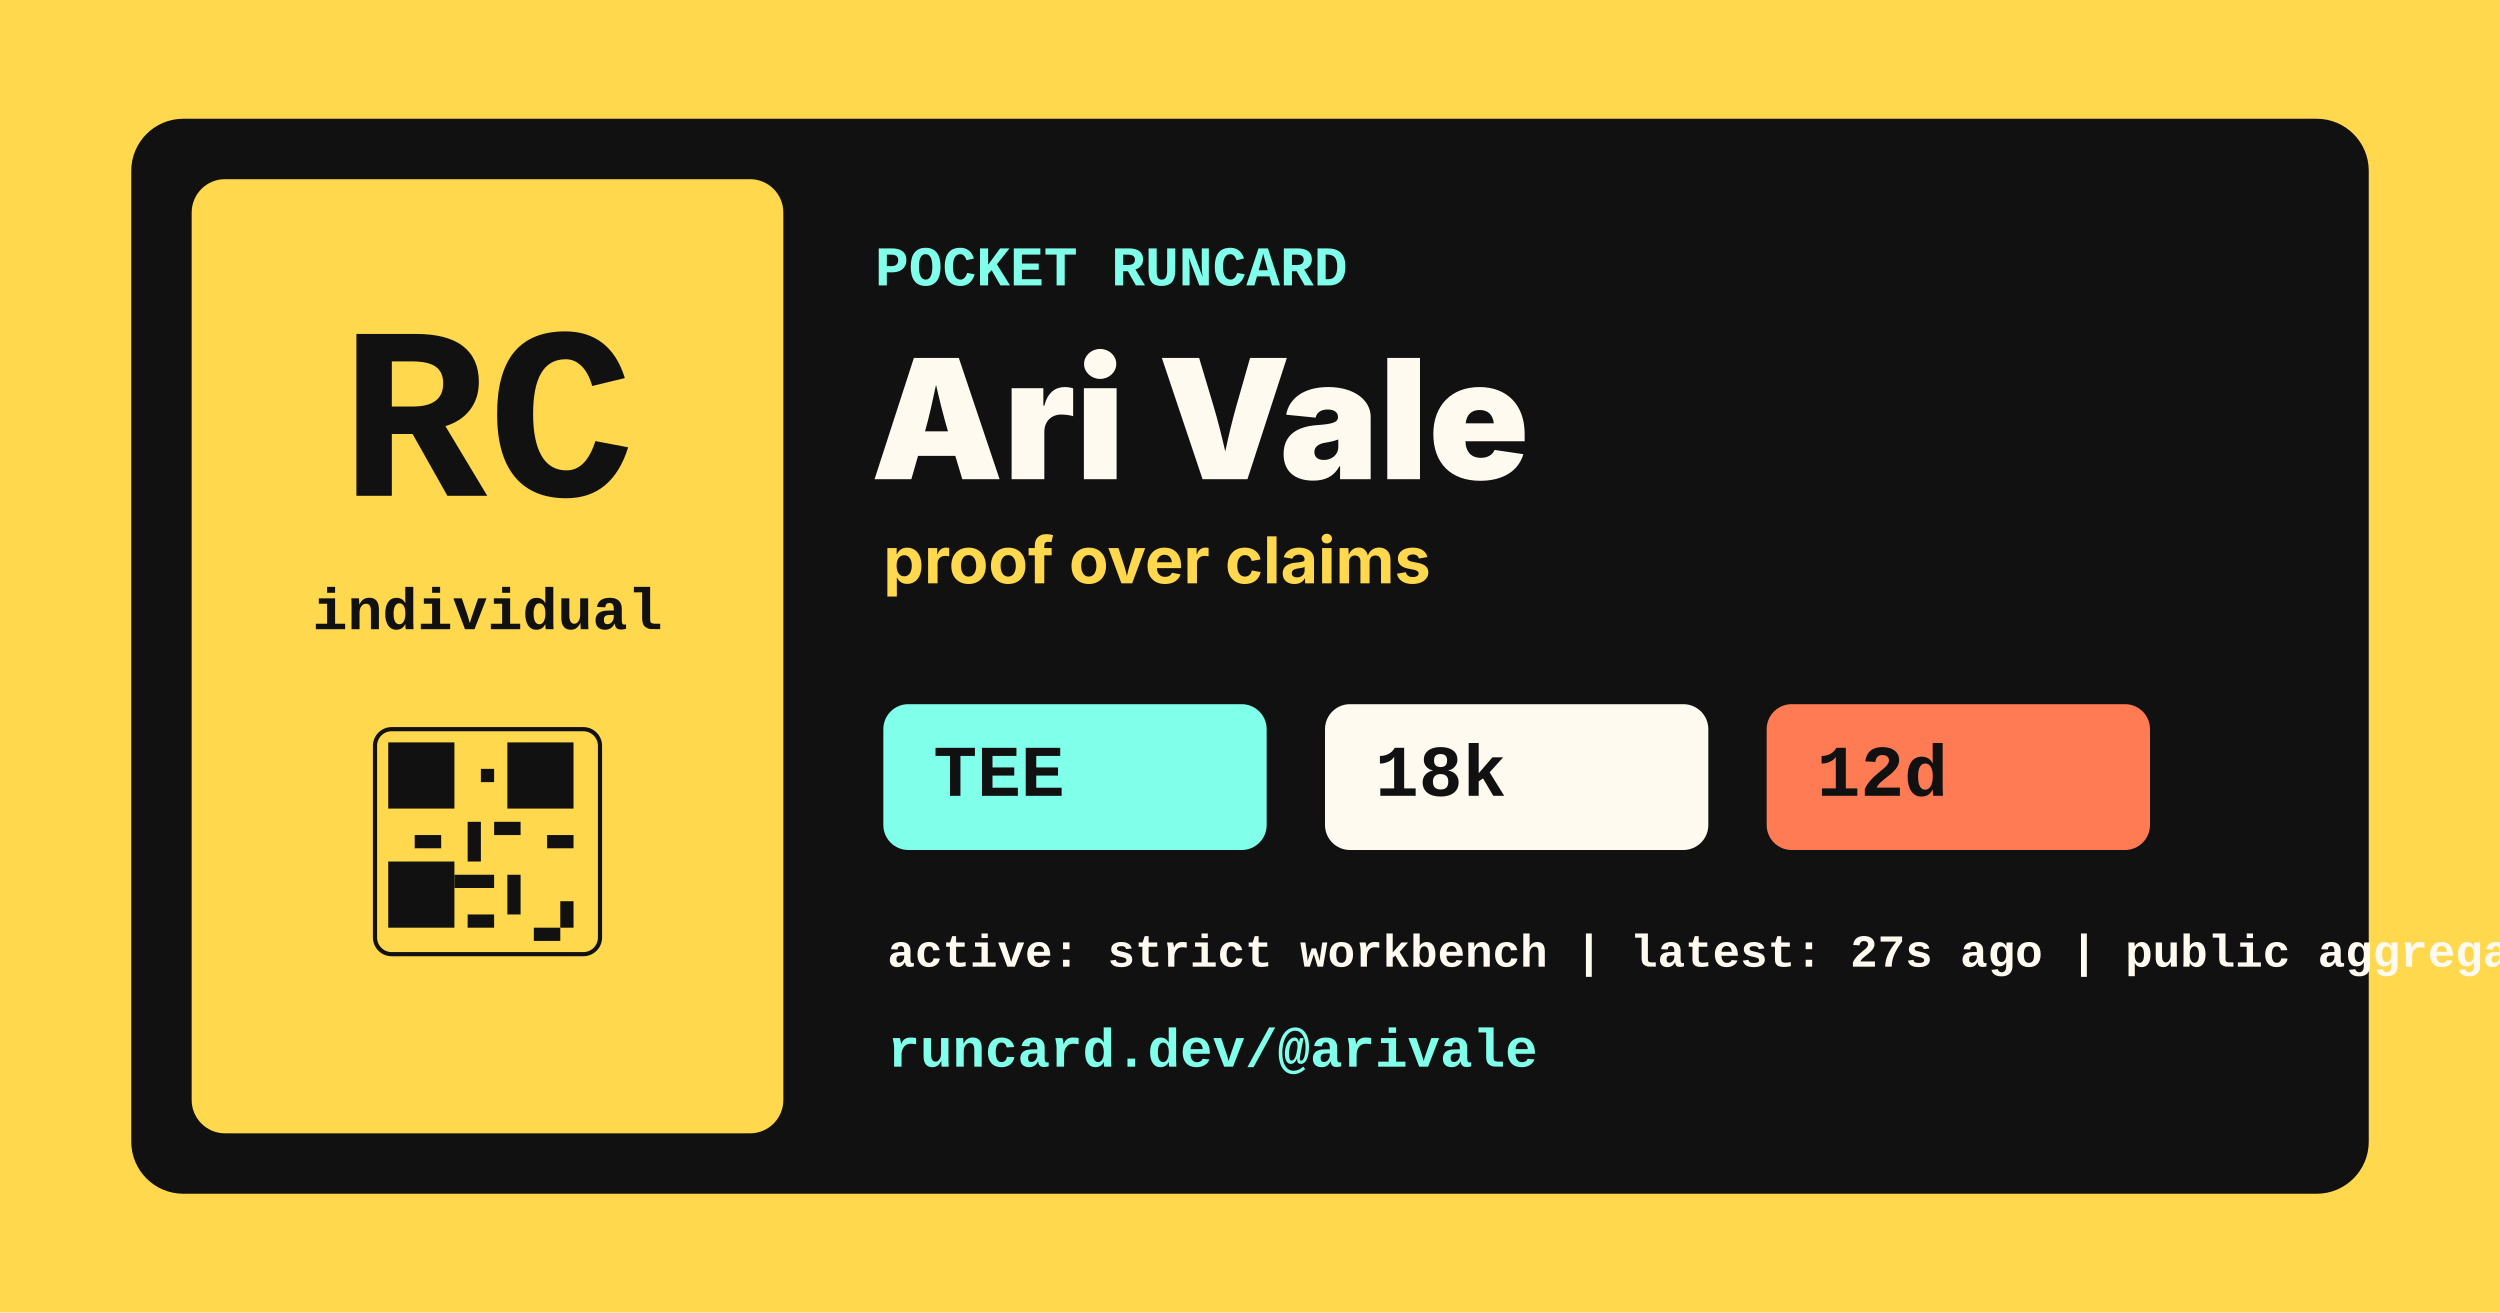
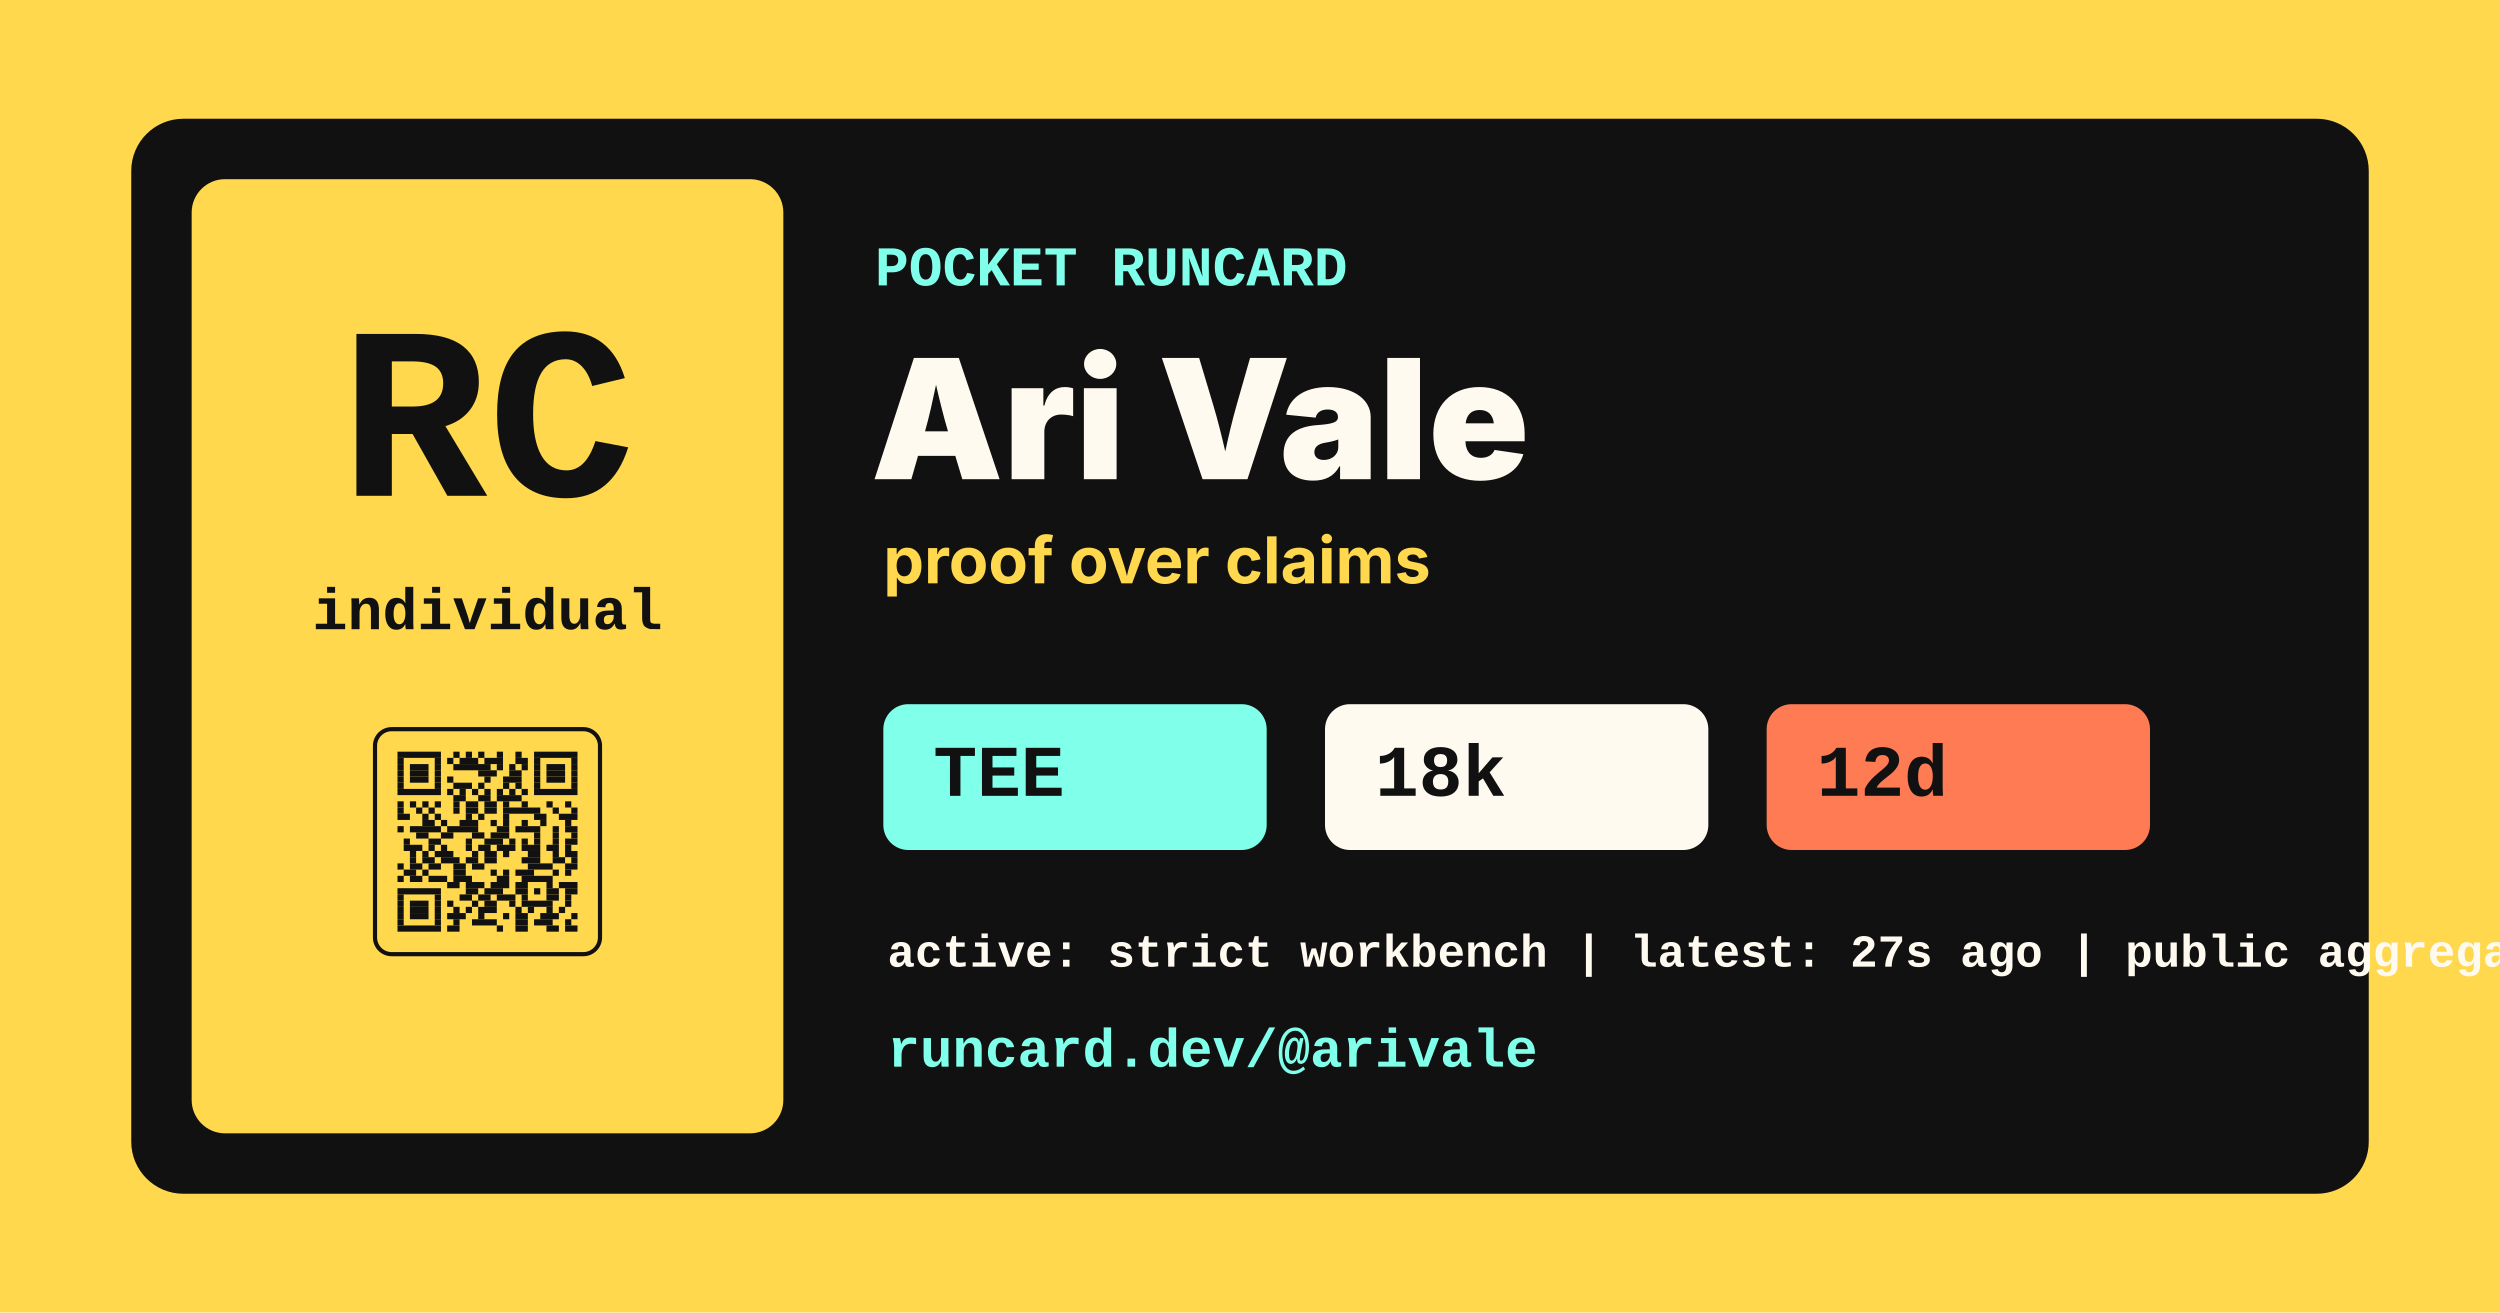
<svg xmlns="http://www.w3.org/2000/svg" width="1200" height="630" viewBox="0 0 1200 630" role="img" aria-labelledby="title desc">
  <defs />
  <rect x="0" y="0" width="1200" height="630" rx="0" fill="#ffd84d" stroke="none" stroke-width="1" opacity="1" />
  <rect x="64" y="58" width="1072" height="514" rx="24" fill="#111111" stroke="#111111" stroke-width="2" opacity="1" />
  <rect x="92" y="86" width="284" height="458" rx="16" fill="#ffd84d" stroke="none" stroke-width="1" opacity="1" />
  <text x="234" y="238" fill="#111111" font-family="SFMono-Regular, ui-monospace, Consolas, Liberation Mono, monospace" font-size="118" font-weight="950" text-anchor="middle">RC</text>
  <text x="234" y="302" fill="#111111" font-family="SFMono-Regular, ui-monospace, Consolas, Liberation Mono, monospace" font-size="28" font-weight="950" text-anchor="middle">individual</text>
  <g transform="translate(180 350)">
    <rect x="0" y="0" width="108" height="108" rx="8" fill="#ffd84d" stroke="#111111" stroke-width="2" opacity="1" />
-     <rect x="6.353" y="6.353" width="31.765" height="31.765" rx="0" fill="#111111" stroke="none" stroke-width="1" opacity="1" />
-     <rect x="12.706" y="12.706" width="19.059" height="19.059" rx="0" fill="#111111" stroke="none" stroke-width="1" opacity="1" />
-     <rect x="63.529" y="6.353" width="31.765" height="31.765" rx="0" fill="#111111" stroke="none" stroke-width="1" opacity="1" />
-     <rect x="69.882" y="12.706" width="19.059" height="19.059" rx="0" fill="#111111" stroke="none" stroke-width="1" opacity="1" />
-     <rect x="6.353" y="63.529" width="31.765" height="31.765" rx="0" fill="#111111" stroke="none" stroke-width="1" opacity="1" />
-     <rect x="12.706" y="69.882" width="19.059" height="19.059" rx="0" fill="#111111" stroke="none" stroke-width="1" opacity="1" />
-     <rect x="44.471" y="44.471" width="6.353" height="19.059" rx="0" fill="#111111" stroke="none" stroke-width="1" opacity="1" />
-     <rect x="57.176" y="44.471" width="12.706" height="6.353" rx="0" fill="#111111" stroke="none" stroke-width="1" opacity="1" />
-     <rect x="38.118" y="69.882" width="19.059" height="6.353" rx="0" fill="#111111" stroke="none" stroke-width="1" opacity="1" />
-     <rect x="63.529" y="69.882" width="6.353" height="19.059" rx="0" fill="#111111" stroke="none" stroke-width="1" opacity="1" />
-     <rect x="82.588" y="50.824" width="12.706" height="6.353" rx="0" fill="#111111" stroke="none" stroke-width="1" opacity="1" />
-     <rect x="44.471" y="88.941" width="12.706" height="6.353" rx="0" fill="#111111" stroke="none" stroke-width="1" opacity="1" />
-     <rect x="88.941" y="82.588" width="6.353" height="12.706" rx="0" fill="#111111" stroke="none" stroke-width="1" opacity="1" />
-     <rect x="50.824" y="19.059" width="6.353" height="6.353" rx="0" fill="#111111" stroke="none" stroke-width="1" opacity="1" />
-     <rect x="19.059" y="50.824" width="12.706" height="6.353" rx="0" fill="#111111" stroke="none" stroke-width="1" opacity="1" />
-     <rect x="76.235" y="95.294" width="12.706" height="6.353" rx="0" fill="#111111" stroke="none" stroke-width="1" opacity="1" />
+     <rect x="10.8" y="10.8" width="20.855" height="2.979" fill="#111111" />
+     <rect x="37.614" y="10.8" width="2.979" height="2.979" fill="#111111" />
+     <rect x="43.572" y="10.8" width="2.979" height="2.979" fill="#111111" />
+     <rect x="49.531" y="10.8" width="2.979" height="2.979" fill="#111111" />
+     <rect x="58.469" y="10.8" width="2.979" height="2.979" fill="#111111" />
+     <rect x="67.407" y="10.8" width="2.979" height="2.979" fill="#111111" />
+     <rect x="76.345" y="10.8" width="20.855" height="2.979" fill="#111111" />
+     <rect x="10.8" y="13.779" width="2.979" height="2.979" fill="#111111" />
+     <rect x="28.676" y="13.779" width="2.979" height="2.979" fill="#111111" />
+     <rect x="34.634" y="13.779" width="2.979" height="2.979" fill="#111111" />
+     <rect x="40.593" y="13.779" width="8.938" height="2.979" fill="#111111" />
+     <rect x="52.51" y="13.779" width="8.938" height="2.979" fill="#111111" />
+     <rect x="67.407" y="13.779" width="5.959" height="2.979" fill="#111111" />
+     <rect x="76.345" y="13.779" width="2.979" height="2.979" fill="#111111" />
+     <rect x="94.221" y="13.779" width="2.979" height="2.979" fill="#111111" />
+     <rect x="10.8" y="16.759" width="2.979" height="2.979" fill="#111111" />
+     <rect x="16.759" y="16.759" width="8.938" height="2.979" fill="#111111" />
+     <rect x="28.676" y="16.759" width="2.979" height="2.979" fill="#111111" />
+     <rect x="37.614" y="16.759" width="17.876" height="2.979" fill="#111111" />
+     <rect x="58.469" y="16.759" width="2.979" height="2.979" fill="#111111" />
+     <rect x="64.428" y="16.759" width="2.979" height="2.979" fill="#111111" />
+     <rect x="70.386" y="16.759" width="2.979" height="2.979" fill="#111111" />
+     <rect x="76.345" y="16.759" width="2.979" height="2.979" fill="#111111" />
+     <rect x="82.303" y="16.759" width="8.938" height="2.979" fill="#111111" />
+     <rect x="94.221" y="16.759" width="2.979" height="2.979" fill="#111111" />
+     <rect x="10.8" y="19.738" width="2.979" height="2.979" fill="#111111" />
+     <rect x="16.759" y="19.738" width="8.938" height="2.979" fill="#111111" />
+     <rect x="28.676" y="19.738" width="2.979" height="2.979" fill="#111111" />
+     <rect x="49.531" y="19.738" width="8.938" height="2.979" fill="#111111" />
+     <rect x="64.428" y="19.738" width="5.959" height="2.979" fill="#111111" />
+     <rect x="76.345" y="19.738" width="2.979" height="2.979" fill="#111111" />
+     <rect x="82.303" y="19.738" width="8.938" height="2.979" fill="#111111" />
+     <rect x="94.221" y="19.738" width="2.979" height="2.979" fill="#111111" />
+     <rect x="10.8" y="22.717" width="2.979" height="2.979" fill="#111111" />
+     <rect x="16.759" y="22.717" width="8.938" height="2.979" fill="#111111" />
+     <rect x="28.676" y="22.717" width="2.979" height="2.979" fill="#111111" />
+     <rect x="34.634" y="22.717" width="2.979" height="2.979" fill="#111111" />
+     <rect x="52.51" y="22.717" width="2.979" height="2.979" fill="#111111" />
+     <rect x="61.448" y="22.717" width="8.938" height="2.979" fill="#111111" />
+     <rect x="76.345" y="22.717" width="2.979" height="2.979" fill="#111111" />
+     <rect x="82.303" y="22.717" width="8.938" height="2.979" fill="#111111" />
+     <rect x="94.221" y="22.717" width="2.979" height="2.979" fill="#111111" />
+     <rect x="10.8" y="25.697" width="2.979" height="2.979" fill="#111111" />
+     <rect x="28.676" y="25.697" width="2.979" height="2.979" fill="#111111" />
+     <rect x="37.614" y="25.697" width="8.938" height="2.979" fill="#111111" />
+     <rect x="49.531" y="25.697" width="2.979" height="2.979" fill="#111111" />
+     <rect x="61.448" y="25.697" width="2.979" height="2.979" fill="#111111" />
+     <rect x="67.407" y="25.697" width="2.979" height="2.979" fill="#111111" />
+     <rect x="76.345" y="25.697" width="2.979" height="2.979" fill="#111111" />
+     <rect x="94.221" y="25.697" width="2.979" height="2.979" fill="#111111" />
+     <rect x="10.8" y="28.676" width="20.855" height="2.979" fill="#111111" />
+     <rect x="34.634" y="28.676" width="2.979" height="2.979" fill="#111111" />
+     <rect x="40.593" y="28.676" width="2.979" height="2.979" fill="#111111" />
+     <rect x="46.552" y="28.676" width="2.979" height="2.979" fill="#111111" />
+     <rect x="52.51" y="28.676" width="2.979" height="2.979" fill="#111111" />
+     <rect x="58.469" y="28.676" width="2.979" height="2.979" fill="#111111" />
+     <rect x="64.428" y="28.676" width="2.979" height="2.979" fill="#111111" />
+     <rect x="70.386" y="28.676" width="2.979" height="2.979" fill="#111111" />
+     <rect x="76.345" y="28.676" width="20.855" height="2.979" fill="#111111" />
+     <rect x="37.614" y="31.655" width="5.959" height="2.979" fill="#111111" />
+     <rect x="49.531" y="31.655" width="5.959" height="2.979" fill="#111111" />
+     <rect x="58.469" y="31.655" width="11.917" height="2.979" fill="#111111" />
+     <rect x="10.8" y="34.634" width="2.979" height="2.979" fill="#111111" />
+     <rect x="16.759" y="34.634" width="2.979" height="2.979" fill="#111111" />
+     <rect x="22.717" y="34.634" width="2.979" height="2.979" fill="#111111" />
+     <rect x="28.676" y="34.634" width="2.979" height="2.979" fill="#111111" />
+     <rect x="37.614" y="34.634" width="2.979" height="2.979" fill="#111111" />
+     <rect x="43.572" y="34.634" width="5.959" height="2.979" fill="#111111" />
+     <rect x="52.51" y="34.634" width="5.959" height="2.979" fill="#111111" />
+     <rect x="61.448" y="34.634" width="2.979" height="2.979" fill="#111111" />
+     <rect x="70.386" y="34.634" width="2.979" height="2.979" fill="#111111" />
+     <rect x="82.303" y="34.634" width="2.979" height="2.979" fill="#111111" />
+     <rect x="91.241" y="34.634" width="2.979" height="2.979" fill="#111111" />
+     <rect x="10.8" y="37.614" width="2.979" height="2.979" fill="#111111" />
+     <rect x="19.738" y="37.614" width="2.979" height="2.979" fill="#111111" />
+     <rect x="25.697" y="37.614" width="2.979" height="2.979" fill="#111111" />
+     <rect x="37.614" y="37.614" width="2.979" height="2.979" fill="#111111" />
+     <rect x="43.572" y="37.614" width="5.959" height="2.979" fill="#111111" />
+     <rect x="52.51" y="37.614" width="5.959" height="2.979" fill="#111111" />
+     <rect x="61.448" y="37.614" width="17.876" height="2.979" fill="#111111" />
+     <rect x="85.283" y="37.614" width="2.979" height="2.979" fill="#111111" />
+     <rect x="94.221" y="37.614" width="2.979" height="2.979" fill="#111111" />
+     <rect x="10.8" y="40.593" width="5.959" height="2.979" fill="#111111" />
+     <rect x="22.717" y="40.593" width="2.979" height="2.979" fill="#111111" />
+     <rect x="28.676" y="40.593" width="2.979" height="2.979" fill="#111111" />
+     <rect x="43.572" y="40.593" width="2.979" height="2.979" fill="#111111" />
+     <rect x="49.531" y="40.593" width="2.979" height="2.979" fill="#111111" />
+     <rect x="61.448" y="40.593" width="2.979" height="2.979" fill="#111111" />
+     <rect x="76.345" y="40.593" width="5.959" height="2.979" fill="#111111" />
+     <rect x="88.262" y="40.593" width="8.938" height="2.979" fill="#111111" />
+     <rect x="22.717" y="43.572" width="5.959" height="2.979" fill="#111111" />
+     <rect x="31.655" y="43.572" width="2.979" height="2.979" fill="#111111" />
+     <rect x="40.593" y="43.572" width="8.938" height="2.979" fill="#111111" />
+     <rect x="55.49" y="43.572" width="2.979" height="2.979" fill="#111111" />
+     <rect x="61.448" y="43.572" width="2.979" height="2.979" fill="#111111" />
+     <rect x="70.386" y="43.572" width="2.979" height="2.979" fill="#111111" />
+     <rect x="79.324" y="43.572" width="2.979" height="2.979" fill="#111111" />
+     <rect x="91.241" y="43.572" width="2.979" height="2.979" fill="#111111" />
+     <rect x="10.8" y="46.552" width="2.979" height="2.979" fill="#111111" />
+     <rect x="16.759" y="46.552" width="14.897" height="2.979" fill="#111111" />
+     <rect x="34.634" y="46.552" width="14.897" height="2.979" fill="#111111" />
+     <rect x="58.469" y="46.552" width="5.959" height="2.979" fill="#111111" />
+     <rect x="67.407" y="46.552" width="11.917" height="2.979" fill="#111111" />
+     <rect x="85.283" y="46.552" width="2.979" height="2.979" fill="#111111" />
+     <rect x="91.241" y="46.552" width="5.959" height="2.979" fill="#111111" />
+     <rect x="19.738" y="49.531" width="5.959" height="2.979" fill="#111111" />
+     <rect x="31.655" y="49.531" width="5.959" height="2.979" fill="#111111" />
+     <rect x="46.552" y="49.531" width="5.959" height="2.979" fill="#111111" />
+     <rect x="55.49" y="49.531" width="8.938" height="2.979" fill="#111111" />
+     <rect x="76.345" y="49.531" width="2.979" height="2.979" fill="#111111" />
+     <rect x="85.283" y="49.531" width="2.979" height="2.979" fill="#111111" />
+     <rect x="94.221" y="49.531" width="2.979" height="2.979" fill="#111111" />
+     <rect x="13.779" y="52.51" width="2.979" height="2.979" fill="#111111" />
+     <rect x="25.697" y="52.51" width="5.959" height="2.979" fill="#111111" />
+     <rect x="43.572" y="52.51" width="2.979" height="2.979" fill="#111111" />
+     <rect x="52.51" y="52.51" width="8.938" height="2.979" fill="#111111" />
+     <rect x="64.428" y="52.51" width="2.979" height="2.979" fill="#111111" />
+     <rect x="70.386" y="52.51" width="2.979" height="2.979" fill="#111111" />
+     <rect x="76.345" y="52.51" width="2.979" height="2.979" fill="#111111" />
+     <rect x="85.283" y="52.51" width="2.979" height="2.979" fill="#111111" />
+     <rect x="91.241" y="52.51" width="5.959" height="2.979" fill="#111111" />
+     <rect x="13.779" y="55.49" width="8.938" height="2.979" fill="#111111" />
+     <rect x="25.697" y="55.49" width="2.979" height="2.979" fill="#111111" />
+     <rect x="31.655" y="55.49" width="2.979" height="2.979" fill="#111111" />
+     <rect x="43.572" y="55.49" width="2.979" height="2.979" fill="#111111" />
+     <rect x="49.531" y="55.49" width="5.959" height="2.979" fill="#111111" />
+     <rect x="58.469" y="55.49" width="8.938" height="2.979" fill="#111111" />
+     <rect x="70.386" y="55.49" width="8.938" height="2.979" fill="#111111" />
+     <rect x="82.303" y="55.49" width="5.959" height="2.979" fill="#111111" />
+     <rect x="91.241" y="55.49" width="2.979" height="2.979" fill="#111111" />
+     <rect x="16.759" y="58.469" width="2.979" height="2.979" fill="#111111" />
+     <rect x="22.717" y="58.469" width="2.979" height="2.979" fill="#111111" />
+     <rect x="28.676" y="58.469" width="8.938" height="2.979" fill="#111111" />
+     <rect x="46.552" y="58.469" width="2.979" height="2.979" fill="#111111" />
+     <rect x="52.51" y="58.469" width="5.959" height="2.979" fill="#111111" />
+     <rect x="61.448" y="58.469" width="2.979" height="2.979" fill="#111111" />
+     <rect x="73.366" y="58.469" width="5.959" height="2.979" fill="#111111" />
+     <rect x="85.283" y="58.469" width="2.979" height="2.979" fill="#111111" />
+     <rect x="91.241" y="58.469" width="5.959" height="2.979" fill="#111111" />
+     <rect x="16.759" y="61.448" width="2.979" height="2.979" fill="#111111" />
+     <rect x="22.717" y="61.448" width="5.959" height="2.979" fill="#111111" />
+     <rect x="31.655" y="61.448" width="8.938" height="2.979" fill="#111111" />
+     <rect x="43.572" y="61.448" width="5.959" height="2.979" fill="#111111" />
+     <rect x="52.51" y="61.448" width="5.959" height="2.979" fill="#111111" />
+     <rect x="70.386" y="61.448" width="8.938" height="2.979" fill="#111111" />
+     <rect x="85.283" y="61.448" width="5.959" height="2.979" fill="#111111" />
+     <rect x="94.221" y="61.448" width="2.979" height="2.979" fill="#111111" />
+     <rect x="10.8" y="64.428" width="2.979" height="2.979" fill="#111111" />
+     <rect x="16.759" y="64.428" width="5.959" height="2.979" fill="#111111" />
+     <rect x="25.697" y="64.428" width="5.959" height="2.979" fill="#111111" />
+     <rect x="37.614" y="64.428" width="5.959" height="2.979" fill="#111111" />
+     <rect x="46.552" y="64.428" width="5.959" height="2.979" fill="#111111" />
+     <rect x="73.366" y="64.428" width="11.917" height="2.979" fill="#111111" />
+     <rect x="91.241" y="64.428" width="5.959" height="2.979" fill="#111111" />
+     <rect x="13.779" y="67.407" width="5.959" height="2.979" fill="#111111" />
+     <rect x="22.717" y="67.407" width="2.979" height="2.979" fill="#111111" />
+     <rect x="37.614" y="67.407" width="5.959" height="2.979" fill="#111111" />
+     <rect x="55.49" y="67.407" width="2.979" height="2.979" fill="#111111" />
+     <rect x="61.448" y="67.407" width="2.979" height="2.979" fill="#111111" />
+     <rect x="67.407" y="67.407" width="8.938" height="2.979" fill="#111111" />
+     <rect x="85.283" y="67.407" width="2.979" height="2.979" fill="#111111" />
+     <rect x="91.241" y="67.407" width="2.979" height="2.979" fill="#111111" />
+     <rect x="10.8" y="70.386" width="2.979" height="2.979" fill="#111111" />
+     <rect x="16.759" y="70.386" width="5.959" height="2.979" fill="#111111" />
+     <rect x="25.697" y="70.386" width="8.938" height="2.979" fill="#111111" />
+     <rect x="37.614" y="70.386" width="8.938" height="2.979" fill="#111111" />
+     <rect x="58.469" y="70.386" width="5.959" height="2.979" fill="#111111" />
+     <rect x="70.386" y="70.386" width="14.897" height="2.979" fill="#111111" />
+     <rect x="34.634" y="73.366" width="5.959" height="2.979" fill="#111111" />
+     <rect x="43.572" y="73.366" width="8.938" height="2.979" fill="#111111" />
+     <rect x="55.49" y="73.366" width="8.938" height="2.979" fill="#111111" />
+     <rect x="67.407" y="73.366" width="5.959" height="2.979" fill="#111111" />
+     <rect x="82.303" y="73.366" width="2.979" height="2.979" fill="#111111" />
+     <rect x="88.262" y="73.366" width="8.938" height="2.979" fill="#111111" />
+     <rect x="10.8" y="76.345" width="20.855" height="2.979" fill="#111111" />
+     <rect x="43.572" y="76.345" width="5.959" height="2.979" fill="#111111" />
+     <rect x="52.51" y="76.345" width="8.938" height="2.979" fill="#111111" />
+     <rect x="67.407" y="76.345" width="5.959" height="2.979" fill="#111111" />
+     <rect x="76.345" y="76.345" width="2.979" height="2.979" fill="#111111" />
+     <rect x="82.303" y="76.345" width="5.959" height="2.979" fill="#111111" />
+     <rect x="91.241" y="76.345" width="5.959" height="2.979" fill="#111111" />
+     <rect x="10.8" y="79.324" width="2.979" height="2.979" fill="#111111" />
+     <rect x="28.676" y="79.324" width="2.979" height="2.979" fill="#111111" />
+     <rect x="40.593" y="79.324" width="5.959" height="2.979" fill="#111111" />
+     <rect x="49.531" y="79.324" width="5.959" height="2.979" fill="#111111" />
+     <rect x="58.469" y="79.324" width="8.938" height="2.979" fill="#111111" />
+     <rect x="70.386" y="79.324" width="2.979" height="2.979" fill="#111111" />
+     <rect x="82.303" y="79.324" width="5.959" height="2.979" fill="#111111" />
+     <rect x="91.241" y="79.324" width="2.979" height="2.979" fill="#111111" />
+     <rect x="10.8" y="82.303" width="2.979" height="2.979" fill="#111111" />
+     <rect x="16.759" y="82.303" width="8.938" height="2.979" fill="#111111" />
+     <rect x="28.676" y="82.303" width="2.979" height="2.979" fill="#111111" />
+     <rect x="34.634" y="82.303" width="2.979" height="2.979" fill="#111111" />
+     <rect x="46.552" y="82.303" width="2.979" height="2.979" fill="#111111" />
+     <rect x="52.51" y="82.303" width="5.959" height="2.979" fill="#111111" />
+     <rect x="64.428" y="82.303" width="2.979" height="2.979" fill="#111111" />
+     <rect x="70.386" y="82.303" width="14.897" height="2.979" fill="#111111" />
+     <rect x="91.241" y="82.303" width="2.979" height="2.979" fill="#111111" />
+     <rect x="10.8" y="85.283" width="2.979" height="2.979" fill="#111111" />
+     <rect x="16.759" y="85.283" width="8.938" height="2.979" fill="#111111" />
+     <rect x="28.676" y="85.283" width="2.979" height="2.979" fill="#111111" />
+     <rect x="37.614" y="85.283" width="2.979" height="2.979" fill="#111111" />
+     <rect x="43.572" y="85.283" width="2.979" height="2.979" fill="#111111" />
+     <rect x="49.531" y="85.283" width="8.938" height="2.979" fill="#111111" />
+     <rect x="67.407" y="85.283" width="2.979" height="2.979" fill="#111111" />
+     <rect x="73.366" y="85.283" width="2.979" height="2.979" fill="#111111" />
+     <rect x="82.303" y="85.283" width="2.979" height="2.979" fill="#111111" />
+     <rect x="88.262" y="85.283" width="2.979" height="2.979" fill="#111111" />
+     <rect x="10.8" y="88.262" width="2.979" height="2.979" fill="#111111" />
+     <rect x="16.759" y="88.262" width="8.938" height="2.979" fill="#111111" />
+     <rect x="28.676" y="88.262" width="2.979" height="2.979" fill="#111111" />
+     <rect x="34.634" y="88.262" width="8.938" height="2.979" fill="#111111" />
+     <rect x="49.531" y="88.262" width="2.979" height="2.979" fill="#111111" />
+     <rect x="61.448" y="88.262" width="2.979" height="2.979" fill="#111111" />
+     <rect x="67.407" y="88.262" width="5.959" height="2.979" fill="#111111" />
+     <rect x="79.324" y="88.262" width="8.938" height="2.979" fill="#111111" />
+     <rect x="94.221" y="88.262" width="2.979" height="2.979" fill="#111111" />
+     <rect x="10.8" y="91.241" width="2.979" height="2.979" fill="#111111" />
+     <rect x="28.676" y="91.241" width="2.979" height="2.979" fill="#111111" />
+     <rect x="37.614" y="91.241" width="2.979" height="2.979" fill="#111111" />
+     <rect x="46.552" y="91.241" width="11.917" height="2.979" fill="#111111" />
+     <rect x="67.407" y="91.241" width="5.959" height="2.979" fill="#111111" />
+     <rect x="76.345" y="91.241" width="8.938" height="2.979" fill="#111111" />
+     <rect x="91.241" y="91.241" width="2.979" height="2.979" fill="#111111" />
+     <rect x="10.8" y="94.221" width="20.855" height="2.979" fill="#111111" />
+     <rect x="34.634" y="94.221" width="5.959" height="2.979" fill="#111111" />
+     <rect x="58.469" y="94.221" width="2.979" height="2.979" fill="#111111" />
+     <rect x="67.407" y="94.221" width="5.959" height="2.979" fill="#111111" />
+     <rect x="82.303" y="94.221" width="5.959" height="2.979" fill="#111111" />
+     <rect x="91.241" y="94.221" width="5.959" height="2.979" fill="#111111" />
  </g>
  <text x="420" y="137" fill="#80ffea" font-family="SFMono-Regular, ui-monospace, Consolas, Liberation Mono, monospace" font-size="27" font-weight="950" text-anchor="start">POCKET RUNCARD</text>
  <text x="418" y="230" fill="#fffaf0" font-family="Inter, ui-sans-serif, system-ui, -apple-system, BlinkMacSystemFont, Segoe UI, sans-serif" font-size="80" font-weight="950" text-anchor="start">Ari Vale</text>
  <text x="424" y="280" fill="#ffd84d" font-family="Inter, ui-sans-serif, system-ui, -apple-system, BlinkMacSystemFont, Segoe UI, sans-serif" font-size="31" font-weight="750" text-anchor="start">proof over claims</text>
  <rect x="424" y="338" width="184" height="70" rx="12" fill="#80ffea" stroke="none" stroke-width="1" opacity="1" />
  <text x="448" y="382" fill="#111111" font-family="SFMono-Regular, ui-monospace, Consolas, Liberation Mono, monospace" font-size="35" font-weight="950" text-anchor="start">TEE</text>
  <rect x="636" y="338" width="184" height="70" rx="12" fill="#fffaf0" stroke="none" stroke-width="1" opacity="1" />
  <text x="660" y="382" fill="#111111" font-family="SFMono-Regular, ui-monospace, Consolas, Liberation Mono, monospace" font-size="35" font-weight="950" text-anchor="start">18k</text>
  <rect x="848" y="338" width="184" height="70" rx="12" fill="#ff7b54" stroke="none" stroke-width="1" opacity="1" />
  <text x="872" y="382" fill="#111111" font-family="SFMono-Regular, ui-monospace, Consolas, Liberation Mono, monospace" font-size="35" font-weight="950" text-anchor="start">12d</text>
  <text x="426" y="464" fill="#fffaf0" font-family="SFMono-Regular, ui-monospace, Consolas, Liberation Mono, monospace" font-size="22" font-weight="850" text-anchor="start">active: strict workbench | latest: 27s ago | public aggregate</text>
  <text x="426" y="512" fill="#80ffea" font-family="SFMono-Regular, ui-monospace, Consolas, Liberation Mono, monospace" font-size="26" font-weight="950" text-anchor="start">runcard.dev/@arivale</text>
</svg>
